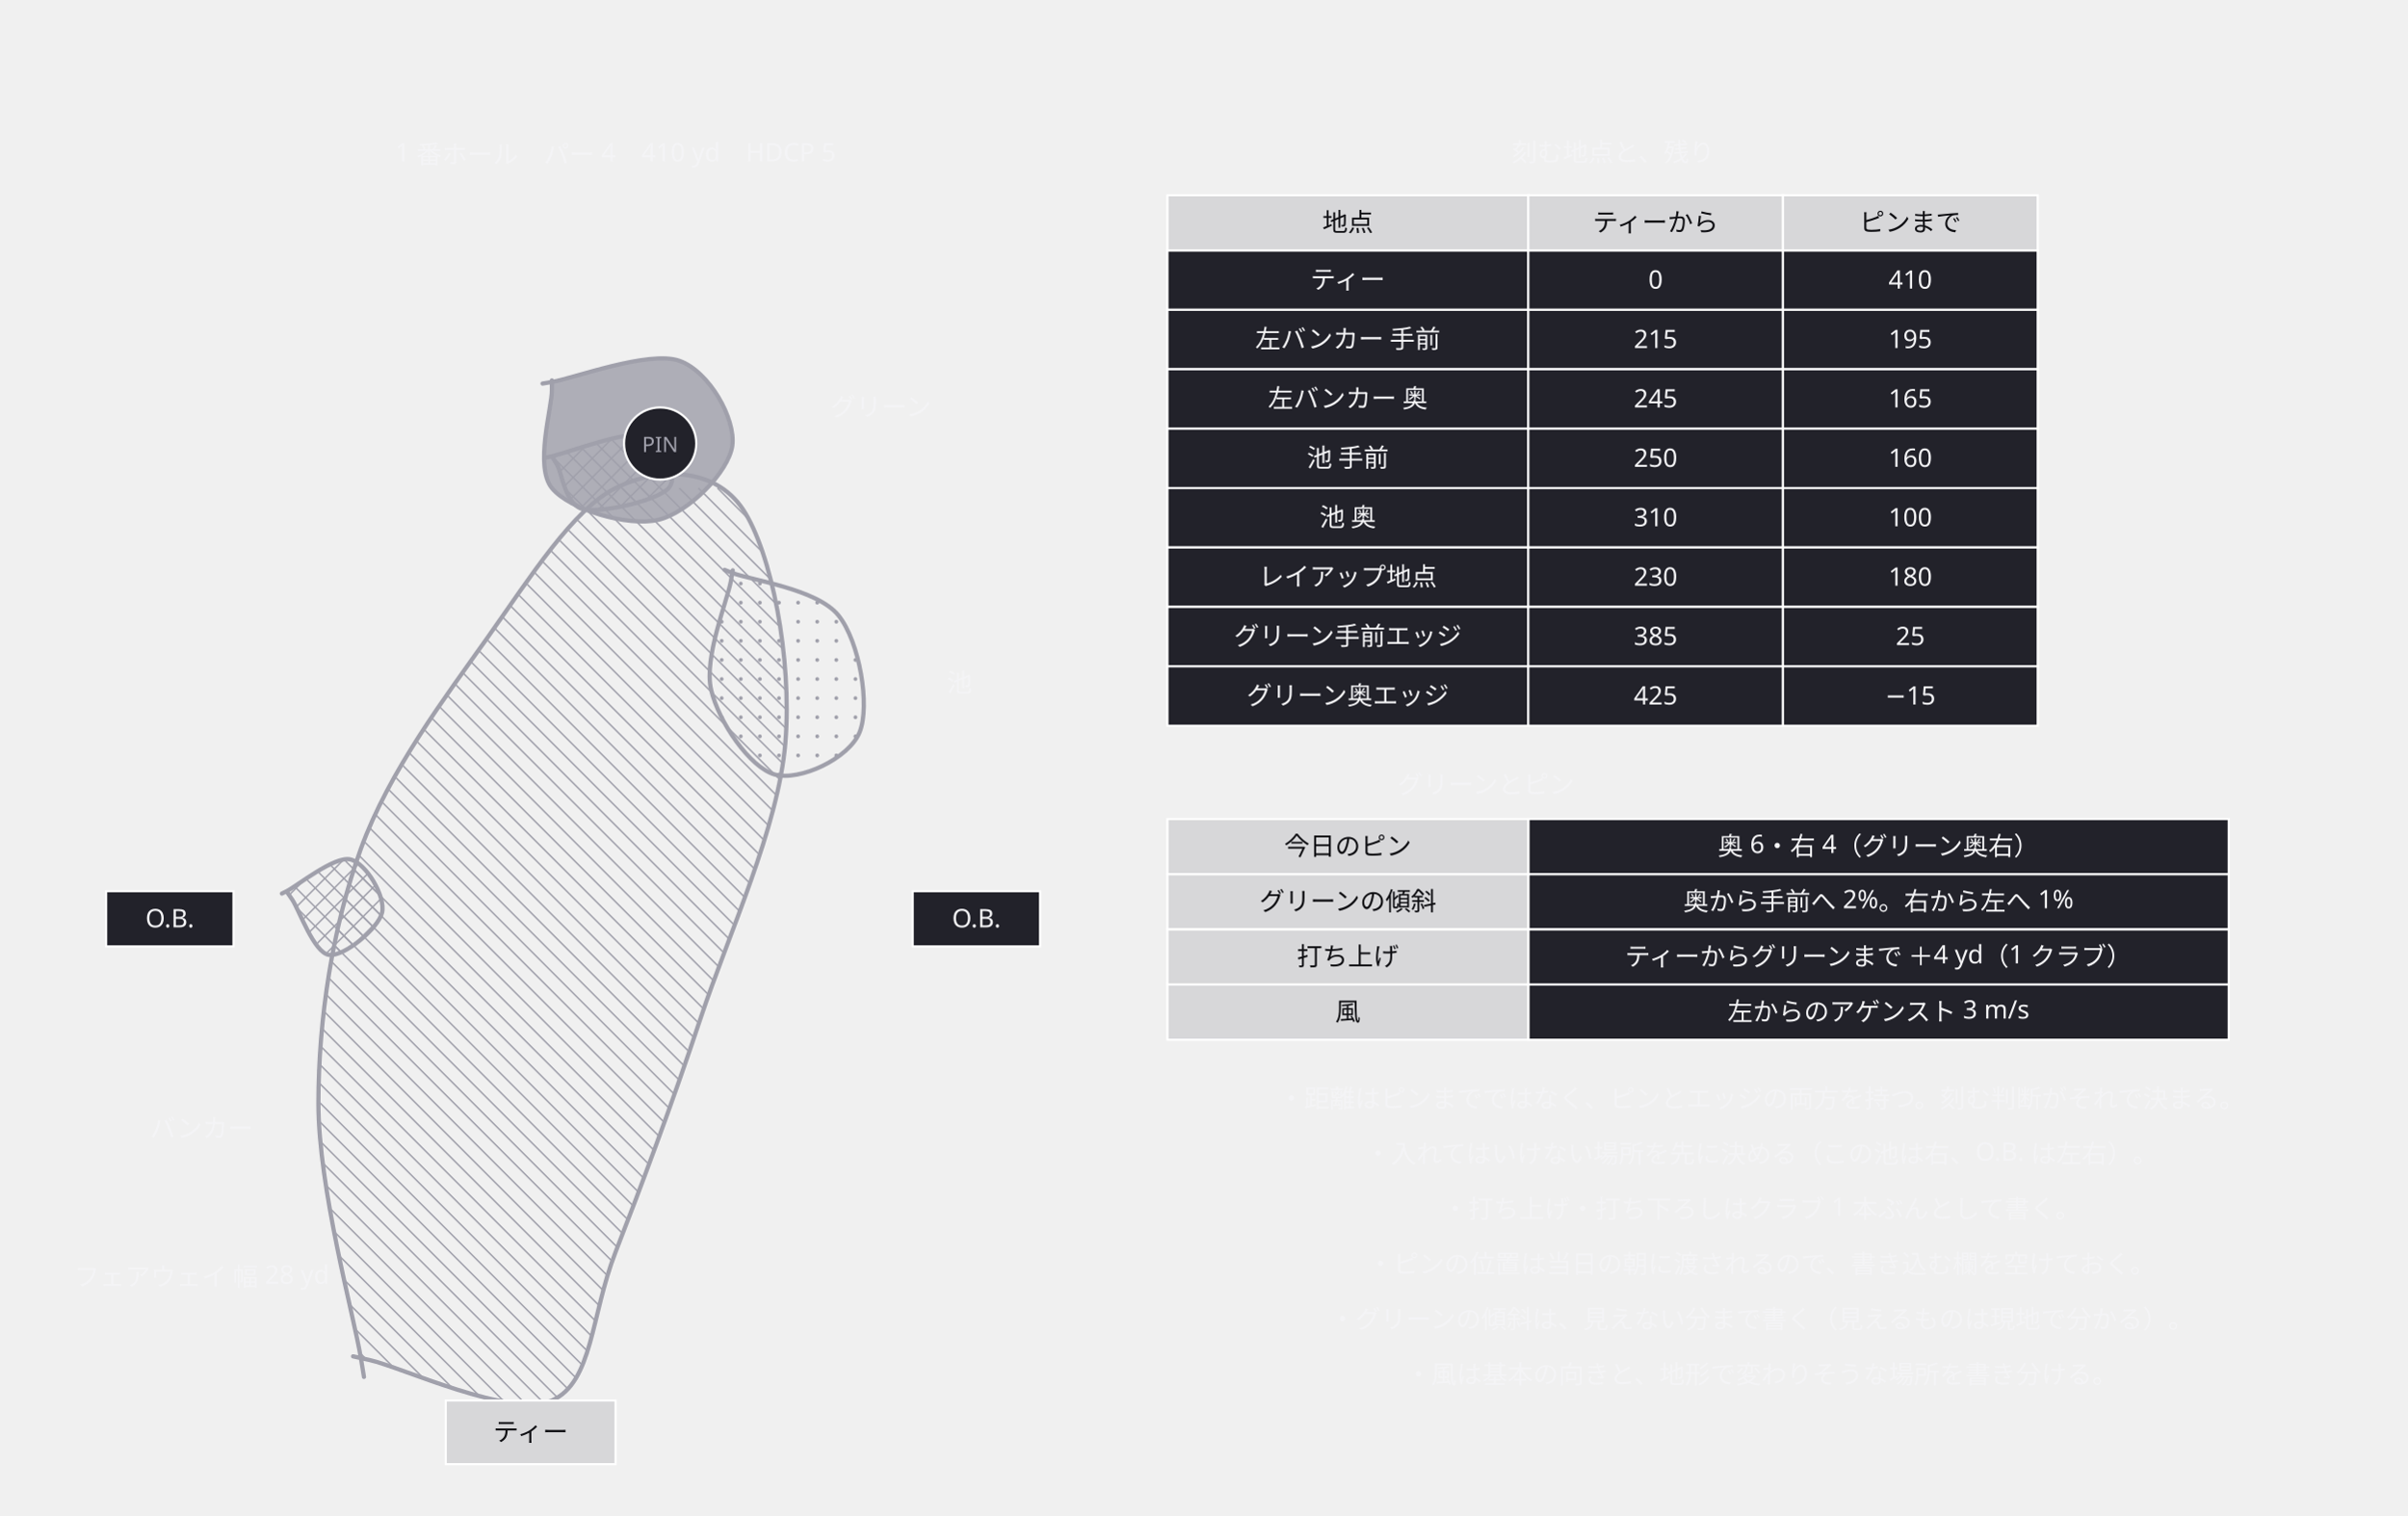
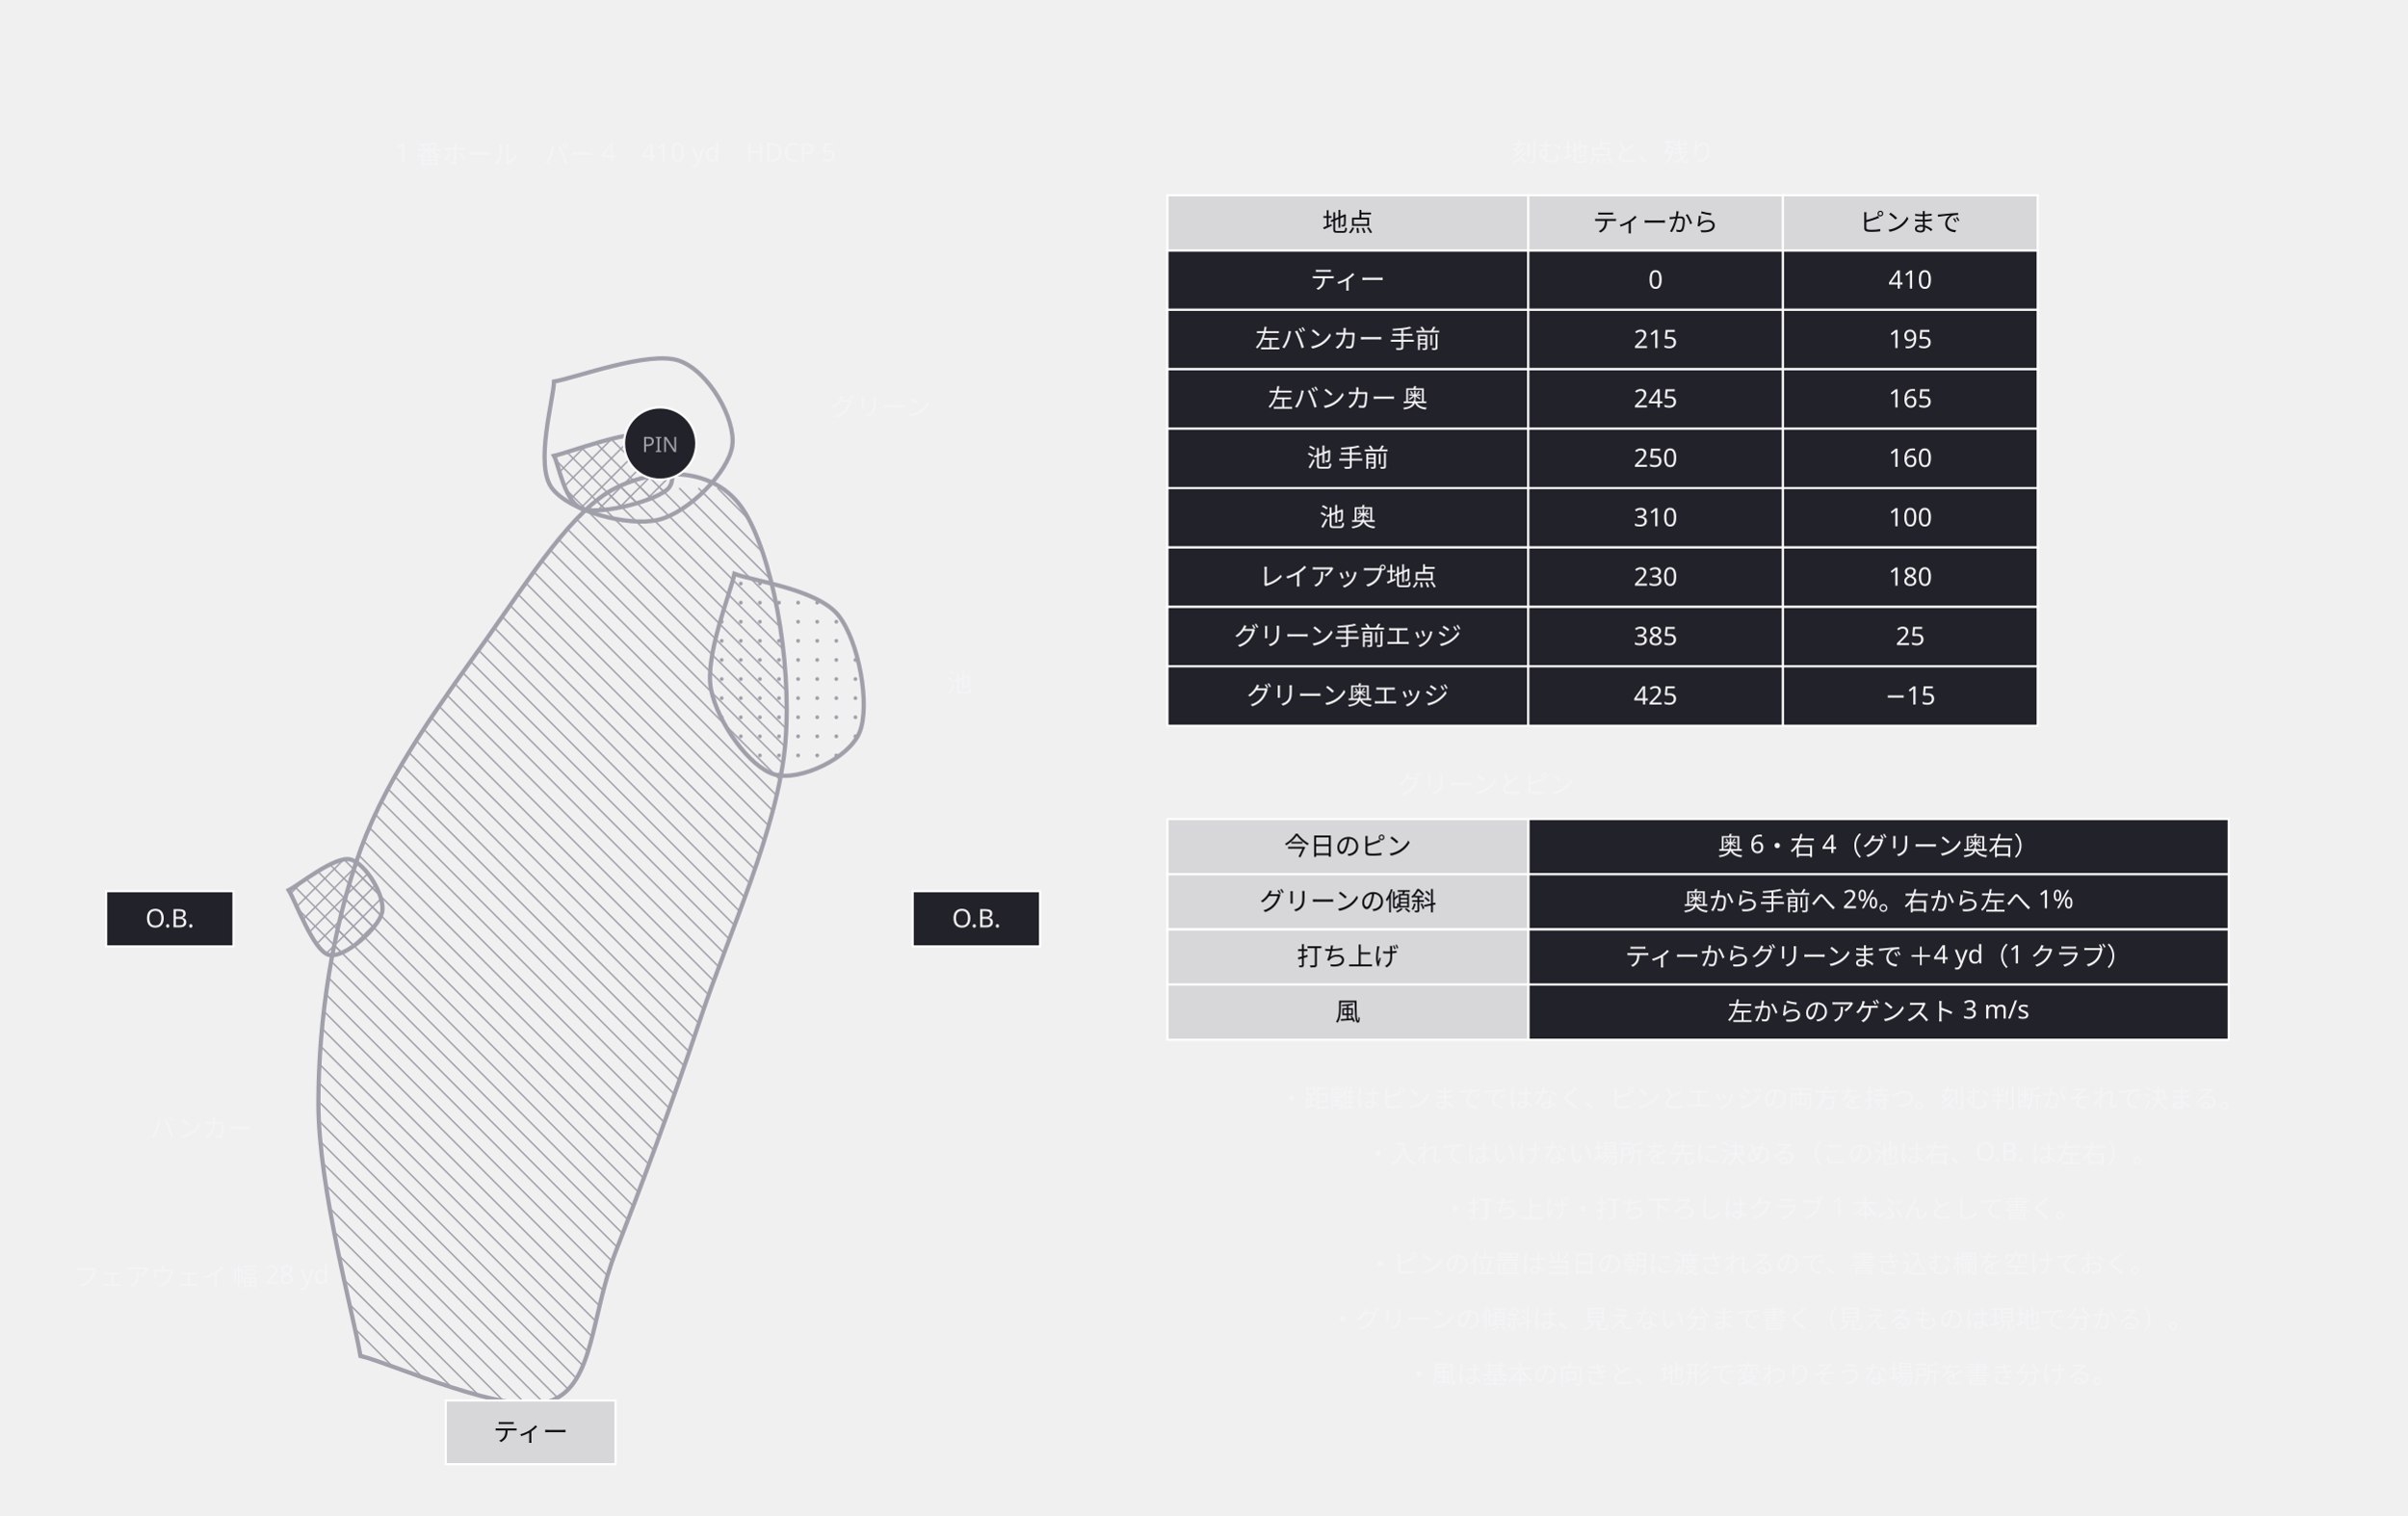
<svg xmlns="http://www.w3.org/2000/svg" width="1134" height="714" viewBox="0 0 1134 714">
  <defs>
    <marker id="arrow" viewBox="0 0 10 10" refX="9" refY="5" markerWidth="6" markerHeight="6" orient="auto">
      <path d="M 0 0 L 10 5 L 0 10 z" fill="#a0a0ab" />
    </marker>
  </defs>
  <g data-edge="fw_a&gt;fw_a" data-pinned="false">
    <clipPath id="face-fw_a_fw_a">
-       <path d="M 170 640 C 170 640, 173.3 660, 170 640 C 166.7 620, 150 560, 150 520 C 150 480, 156.7 436.7, 170 400 C 183.3 363.3, 210 328.3, 230 300 C 250 271.7, 270 240, 290 230 C 310 220, 336.7 220, 350 240 C 363.3 260, 373.3 310, 370 350 C 366.7 390, 343.3 440, 330 480 C 316.7 520, 301.7 560, 290 590 C 278.3 620, 279.3 651.5, 260 660 C 240.7 668.5, 189 644.2, 174 640.9 C 159 637.6, 170.7 640.1, 170 640 Z" />
+       <path d="M 169.8 639 C 166.5 619.2, 150 559.8, 150 520 C 150 480.2, 156.7 436.7, 170 400 C 183.3 363.3, 210 328.3, 230 300 C 250 271.7, 270 240, 290 230 C 310 220, 336.7 220, 350 240 C 363.3 260, 373.3 310, 370 350 C 366.7 390, 343.3 440, 330 480 C 316.7 520, 301.7 560, 290 590 C 278.3 620, 280 651.8, 260 660 C 240 668.2, 184.9 642.5, 169.8 639 Z" />
    </clipPath>
    <g clip-path="url(#face-fw_a_fw_a)">
      <line x1="370" y1="235" x2="365" y2="230" stroke="#a0a0ab" stroke-width="0.7" />
      <line x1="370" y1="244" x2="356" y2="230" stroke="#a0a0ab" stroke-width="0.7" />
      <line x1="370" y1="253" x2="347" y2="230" stroke="#a0a0ab" stroke-width="0.7" />
      <line x1="370" y1="262" x2="338" y2="230" stroke="#a0a0ab" stroke-width="0.7" />
      <line x1="370" y1="271" x2="329" y2="230" stroke="#a0a0ab" stroke-width="0.7" />
      <line x1="370" y1="280" x2="320" y2="230" stroke="#a0a0ab" stroke-width="0.7" />
      <line x1="370" y1="289" x2="311" y2="230" stroke="#a0a0ab" stroke-width="0.7" />
      <line x1="370" y1="298" x2="302" y2="230" stroke="#a0a0ab" stroke-width="0.7" />
      <line x1="370" y1="307" x2="293" y2="230" stroke="#a0a0ab" stroke-width="0.7" />
      <line x1="370" y1="316" x2="284" y2="230" stroke="#a0a0ab" stroke-width="0.7" />
      <line x1="370" y1="325" x2="275" y2="230" stroke="#a0a0ab" stroke-width="0.7" />
      <line x1="370" y1="334" x2="266" y2="230" stroke="#a0a0ab" stroke-width="0.7" />
      <line x1="370" y1="343" x2="257" y2="230" stroke="#a0a0ab" stroke-width="0.7" />
      <line x1="370" y1="352" x2="248" y2="230" stroke="#a0a0ab" stroke-width="0.7" />
      <line x1="370" y1="361" x2="239" y2="230" stroke="#a0a0ab" stroke-width="0.7" />
      <line x1="370" y1="370" x2="230" y2="230" stroke="#a0a0ab" stroke-width="0.7" />
      <line x1="370" y1="379" x2="221" y2="230" stroke="#a0a0ab" stroke-width="0.7" />
      <line x1="370" y1="388" x2="212" y2="230" stroke="#a0a0ab" stroke-width="0.7" />
      <line x1="370" y1="397" x2="203" y2="230" stroke="#a0a0ab" stroke-width="0.7" />
      <line x1="370" y1="406" x2="194" y2="230" stroke="#a0a0ab" stroke-width="0.7" />
      <line x1="370" y1="415" x2="185" y2="230" stroke="#a0a0ab" stroke-width="0.7" />
      <line x1="370" y1="424" x2="176" y2="230" stroke="#a0a0ab" stroke-width="0.7" />
      <line x1="370" y1="433" x2="167" y2="230" stroke="#a0a0ab" stroke-width="0.7" />
      <line x1="370" y1="442" x2="158" y2="230" stroke="#a0a0ab" stroke-width="0.7" />
      <line x1="150" y1="231" x2="370" y2="451" stroke="#a0a0ab" stroke-width="0.7" />
      <line x1="150" y1="240" x2="370" y2="460" stroke="#a0a0ab" stroke-width="0.7" />
      <line x1="150" y1="249" x2="370" y2="469" stroke="#a0a0ab" stroke-width="0.7" />
      <line x1="150" y1="258" x2="370" y2="478" stroke="#a0a0ab" stroke-width="0.7" />
      <line x1="150" y1="267" x2="370" y2="487" stroke="#a0a0ab" stroke-width="0.7" />
      <line x1="150" y1="276" x2="370" y2="496" stroke="#a0a0ab" stroke-width="0.7" />
      <line x1="150" y1="285" x2="370" y2="505" stroke="#a0a0ab" stroke-width="0.7" />
      <line x1="150" y1="294" x2="370" y2="514" stroke="#a0a0ab" stroke-width="0.7" />
      <line x1="150" y1="303" x2="370" y2="523" stroke="#a0a0ab" stroke-width="0.7" />
      <line x1="150" y1="312" x2="370" y2="532" stroke="#a0a0ab" stroke-width="0.7" />
      <line x1="150" y1="321" x2="370" y2="541" stroke="#a0a0ab" stroke-width="0.7" />
      <line x1="150" y1="330" x2="370" y2="550" stroke="#a0a0ab" stroke-width="0.7" />
      <line x1="150" y1="339" x2="370" y2="559" stroke="#a0a0ab" stroke-width="0.7" />
      <line x1="150" y1="348" x2="370" y2="568" stroke="#a0a0ab" stroke-width="0.7" />
      <line x1="150" y1="357" x2="370" y2="577" stroke="#a0a0ab" stroke-width="0.7" />
      <line x1="150" y1="366" x2="370" y2="586" stroke="#a0a0ab" stroke-width="0.7" />
      <line x1="150" y1="375" x2="370" y2="595" stroke="#a0a0ab" stroke-width="0.7" />
      <line x1="150" y1="384" x2="370" y2="604" stroke="#a0a0ab" stroke-width="0.7" />
      <line x1="150" y1="393" x2="370" y2="613" stroke="#a0a0ab" stroke-width="0.7" />
      <line x1="150" y1="402" x2="370" y2="622" stroke="#a0a0ab" stroke-width="0.7" />
      <line x1="150" y1="411" x2="370" y2="631" stroke="#a0a0ab" stroke-width="0.7" />
      <line x1="150" y1="420" x2="370" y2="640" stroke="#a0a0ab" stroke-width="0.7" />
      <line x1="150" y1="429" x2="370" y2="649" stroke="#a0a0ab" stroke-width="0.7" />
      <line x1="150" y1="438" x2="370" y2="658" stroke="#a0a0ab" stroke-width="0.7" />
      <line x1="150" y1="447" x2="363" y2="660" stroke="#a0a0ab" stroke-width="0.7" />
      <line x1="150" y1="456" x2="354" y2="660" stroke="#a0a0ab" stroke-width="0.7" />
      <line x1="150" y1="465" x2="345" y2="660" stroke="#a0a0ab" stroke-width="0.7" />
      <line x1="150" y1="474" x2="336" y2="660" stroke="#a0a0ab" stroke-width="0.7" />
      <line x1="150" y1="483" x2="327" y2="660" stroke="#a0a0ab" stroke-width="0.7" />
      <line x1="150" y1="492" x2="318" y2="660" stroke="#a0a0ab" stroke-width="0.7" />
      <line x1="150" y1="501" x2="309" y2="660" stroke="#a0a0ab" stroke-width="0.7" />
      <line x1="150" y1="510" x2="300" y2="660" stroke="#a0a0ab" stroke-width="0.7" />
      <line x1="150" y1="519" x2="291" y2="660" stroke="#a0a0ab" stroke-width="0.7" />
      <line x1="150" y1="528" x2="282" y2="660" stroke="#a0a0ab" stroke-width="0.7" />
      <line x1="150" y1="537" x2="273" y2="660" stroke="#a0a0ab" stroke-width="0.7" />
      <line x1="150" y1="546" x2="264" y2="660" stroke="#a0a0ab" stroke-width="0.7" />
      <line x1="150" y1="555" x2="255" y2="660" stroke="#a0a0ab" stroke-width="0.7" />
      <line x1="150" y1="564" x2="246" y2="660" stroke="#a0a0ab" stroke-width="0.7" />
      <line x1="150" y1="573" x2="237" y2="660" stroke="#a0a0ab" stroke-width="0.7" />
      <line x1="150" y1="582" x2="228" y2="660" stroke="#a0a0ab" stroke-width="0.7" />
      <line x1="150" y1="591" x2="219" y2="660" stroke="#a0a0ab" stroke-width="0.7" />
      <line x1="150" y1="600" x2="210" y2="660" stroke="#a0a0ab" stroke-width="0.7" />
      <line x1="150" y1="609" x2="201" y2="660" stroke="#a0a0ab" stroke-width="0.7" />
      <line x1="150" y1="618" x2="192" y2="660" stroke="#a0a0ab" stroke-width="0.7" />
      <line x1="150" y1="627" x2="183" y2="660" stroke="#a0a0ab" stroke-width="0.7" />
      <line x1="150" y1="636" x2="174" y2="660" stroke="#a0a0ab" stroke-width="0.7" />
      <line x1="150" y1="645" x2="165" y2="660" stroke="#a0a0ab" stroke-width="0.7" />
      <line x1="150" y1="654" x2="156" y2="660" stroke="#a0a0ab" stroke-width="0.7" />
    </g>
-     <path d="M 170 640 C 170 640, 173.3 660, 170 640 C 166.7 620, 150 560, 150 520 C 150 480, 156.7 436.7, 170 400 C 183.3 363.3, 210 328.3, 230 300 C 250 271.7, 270 240, 290 230 C 310 220, 336.7 220, 350 240 C 363.3 260, 373.3 310, 370 350 C 366.7 390, 343.3 440, 330 480 C 316.7 520, 301.7 560, 290 590 C 278.3 620, 279.3 651.5, 260 660 C 240.7 668.5, 189 644.2, 174 640.9 C 159 637.6, 170.7 640.1, 170 640 Z" fill="none" stroke="#a0a0ab" stroke-width="2" />
+     <path d="M 169.8 639 C 166.5 619.2, 150 559.8, 150 520 C 150 480.2, 156.7 436.7, 170 400 C 183.3 363.3, 210 328.3, 230 300 C 250 271.7, 270 240, 290 230 C 310 220, 336.7 220, 350 240 C 363.3 260, 373.3 310, 370 350 C 366.7 390, 343.3 440, 330 480 C 316.7 520, 301.7 560, 290 590 C 278.3 620, 280 651.8, 260 660 C 240 668.2, 184.9 642.5, 169.8 639 Z" fill="none" stroke="#a0a0ab" stroke-width="2" />
  </g>
  <g data-edge="ike_a&gt;ike_a" data-pinned="false">
    <clipPath id="face-ike_a_ike_a">
-       <path d="M 345 270 C 345 270, 336.7 266.7, 345 270 C 353.3 273.3, 385 277.5, 395 290 C 405 302.5, 410 332.5, 405 345 C 400 357.5, 376.7 368.3, 365 365 C 353.3 361.7, 338.5 340.2, 335 325 C 331.5 309.8, 342.6 283.2, 344.3 274 C 345.9 264.8, 344.9 270.7, 345 270 Z" />
+       <path d="M 346 270.4 C 354.2 273.7, 385.2 277.6, 395 290 C 404.8 302.4, 410 332.5, 405 345 C 400 357.5, 376.7 368.3, 365 365 C 353.3 361.7, 338.2 340.8, 335 325 C 331.8 309.2, 344.2 279.5, 346 270.4 Z" />
    </clipPath>
    <g clip-path="url(#face-ike_a_ike_a)">
      <circle cx="340" cy="275" r="0.9" fill="#a0a0ab" />
      <circle cx="349" cy="275" r="0.9" fill="#a0a0ab" />
      <circle cx="358" cy="275" r="0.9" fill="#a0a0ab" />
      <circle cx="367" cy="275" r="0.9" fill="#a0a0ab" />
      <circle cx="376" cy="275" r="0.9" fill="#a0a0ab" />
      <circle cx="385" cy="275" r="0.9" fill="#a0a0ab" />
      <circle cx="394" cy="275" r="0.9" fill="#a0a0ab" />
      <circle cx="403" cy="275" r="0.9" fill="#a0a0ab" />
      <circle cx="340" cy="284" r="0.9" fill="#a0a0ab" />
      <circle cx="349" cy="284" r="0.9" fill="#a0a0ab" />
      <circle cx="358" cy="284" r="0.9" fill="#a0a0ab" />
      <circle cx="367" cy="284" r="0.9" fill="#a0a0ab" />
      <circle cx="376" cy="284" r="0.9" fill="#a0a0ab" />
      <circle cx="385" cy="284" r="0.9" fill="#a0a0ab" />
      <circle cx="394" cy="284" r="0.9" fill="#a0a0ab" />
      <circle cx="403" cy="284" r="0.9" fill="#a0a0ab" />
      <circle cx="340" cy="293" r="0.9" fill="#a0a0ab" />
      <circle cx="349" cy="293" r="0.9" fill="#a0a0ab" />
      <circle cx="358" cy="293" r="0.9" fill="#a0a0ab" />
      <circle cx="367" cy="293" r="0.9" fill="#a0a0ab" />
      <circle cx="376" cy="293" r="0.9" fill="#a0a0ab" />
      <circle cx="385" cy="293" r="0.9" fill="#a0a0ab" />
      <circle cx="394" cy="293" r="0.9" fill="#a0a0ab" />
      <circle cx="403" cy="293" r="0.9" fill="#a0a0ab" />
      <circle cx="340" cy="302" r="0.9" fill="#a0a0ab" />
      <circle cx="349" cy="302" r="0.9" fill="#a0a0ab" />
      <circle cx="358" cy="302" r="0.9" fill="#a0a0ab" />
      <circle cx="367" cy="302" r="0.9" fill="#a0a0ab" />
      <circle cx="376" cy="302" r="0.9" fill="#a0a0ab" />
      <circle cx="385" cy="302" r="0.9" fill="#a0a0ab" />
      <circle cx="394" cy="302" r="0.9" fill="#a0a0ab" />
      <circle cx="403" cy="302" r="0.9" fill="#a0a0ab" />
      <circle cx="340" cy="311" r="0.9" fill="#a0a0ab" />
      <circle cx="349" cy="311" r="0.9" fill="#a0a0ab" />
      <circle cx="358" cy="311" r="0.9" fill="#a0a0ab" />
      <circle cx="367" cy="311" r="0.9" fill="#a0a0ab" />
      <circle cx="376" cy="311" r="0.9" fill="#a0a0ab" />
      <circle cx="385" cy="311" r="0.9" fill="#a0a0ab" />
      <circle cx="394" cy="311" r="0.9" fill="#a0a0ab" />
      <circle cx="403" cy="311" r="0.9" fill="#a0a0ab" />
      <circle cx="340" cy="320" r="0.9" fill="#a0a0ab" />
      <circle cx="349" cy="320" r="0.9" fill="#a0a0ab" />
      <circle cx="358" cy="320" r="0.9" fill="#a0a0ab" />
      <circle cx="367" cy="320" r="0.9" fill="#a0a0ab" />
      <circle cx="376" cy="320" r="0.9" fill="#a0a0ab" />
      <circle cx="385" cy="320" r="0.9" fill="#a0a0ab" />
      <circle cx="394" cy="320" r="0.9" fill="#a0a0ab" />
      <circle cx="403" cy="320" r="0.9" fill="#a0a0ab" />
      <circle cx="340" cy="329" r="0.9" fill="#a0a0ab" />
      <circle cx="349" cy="329" r="0.9" fill="#a0a0ab" />
      <circle cx="358" cy="329" r="0.9" fill="#a0a0ab" />
      <circle cx="367" cy="329" r="0.9" fill="#a0a0ab" />
      <circle cx="376" cy="329" r="0.9" fill="#a0a0ab" />
      <circle cx="385" cy="329" r="0.9" fill="#a0a0ab" />
      <circle cx="394" cy="329" r="0.9" fill="#a0a0ab" />
      <circle cx="403" cy="329" r="0.9" fill="#a0a0ab" />
      <circle cx="340" cy="338" r="0.9" fill="#a0a0ab" />
      <circle cx="349" cy="338" r="0.9" fill="#a0a0ab" />
      <circle cx="358" cy="338" r="0.9" fill="#a0a0ab" />
      <circle cx="367" cy="338" r="0.9" fill="#a0a0ab" />
      <circle cx="376" cy="338" r="0.9" fill="#a0a0ab" />
      <circle cx="385" cy="338" r="0.9" fill="#a0a0ab" />
      <circle cx="394" cy="338" r="0.9" fill="#a0a0ab" />
      <circle cx="403" cy="338" r="0.9" fill="#a0a0ab" />
      <circle cx="340" cy="347" r="0.9" fill="#a0a0ab" />
      <circle cx="349" cy="347" r="0.9" fill="#a0a0ab" />
      <circle cx="358" cy="347" r="0.9" fill="#a0a0ab" />
      <circle cx="367" cy="347" r="0.9" fill="#a0a0ab" />
      <circle cx="376" cy="347" r="0.9" fill="#a0a0ab" />
      <circle cx="385" cy="347" r="0.9" fill="#a0a0ab" />
      <circle cx="394" cy="347" r="0.9" fill="#a0a0ab" />
      <circle cx="403" cy="347" r="0.9" fill="#a0a0ab" />
      <circle cx="340" cy="356" r="0.9" fill="#a0a0ab" />
      <circle cx="349" cy="356" r="0.9" fill="#a0a0ab" />
      <circle cx="358" cy="356" r="0.9" fill="#a0a0ab" />
      <circle cx="367" cy="356" r="0.9" fill="#a0a0ab" />
      <circle cx="376" cy="356" r="0.9" fill="#a0a0ab" />
      <circle cx="385" cy="356" r="0.9" fill="#a0a0ab" />
      <circle cx="394" cy="356" r="0.9" fill="#a0a0ab" />
      <circle cx="403" cy="356" r="0.9" fill="#a0a0ab" />
      <circle cx="340" cy="365" r="0.9" fill="#a0a0ab" />
      <circle cx="349" cy="365" r="0.9" fill="#a0a0ab" />
      <circle cx="358" cy="365" r="0.9" fill="#a0a0ab" />
      <circle cx="367" cy="365" r="0.9" fill="#a0a0ab" />
      <circle cx="376" cy="365" r="0.9" fill="#a0a0ab" />
      <circle cx="385" cy="365" r="0.9" fill="#a0a0ab" />
      <circle cx="394" cy="365" r="0.9" fill="#a0a0ab" />
      <circle cx="403" cy="365" r="0.9" fill="#a0a0ab" />
    </g>
-     <path d="M 345 270 C 345 270, 336.7 266.7, 345 270 C 353.3 273.3, 385 277.5, 395 290 C 405 302.5, 410 332.5, 405 345 C 400 357.5, 376.7 368.3, 365 365 C 353.3 361.7, 338.5 340.2, 335 325 C 331.5 309.8, 342.6 283.2, 344.3 274 C 345.9 264.8, 344.9 270.7, 345 270 Z" fill="none" stroke="#a0a0ab" stroke-width="2" />
+     <path d="M 346 270.4 C 354.2 273.7, 385.2 277.6, 395 290 C 404.8 302.4, 410 332.5, 405 345 C 400 357.5, 376.7 368.3, 365 365 C 353.3 361.7, 338.2 340.8, 335 325 C 331.8 309.2, 344.2 279.5, 346 270.4 Z" fill="none" stroke="#a0a0ab" stroke-width="2" />
  </g>
  <g data-edge="bk1_a&gt;bk1_a" data-pinned="false">
    <clipPath id="face-bk1_a_bk1_a">
-       <path d="M 135 420 C 135 420, 130 422.5, 135 420 C 140 417.5, 157.5 403.3, 165 405 C 172.5 406.7, 181.7 422.5, 180 430 C 178.3 437.5, 162.1 451, 155 450 C 147.9 449, 141 429, 137.7 424 C 134.3 419, 135.4 420.7, 135 420 Z" />
+       <path d="M 136 419.5 C 140.8 417.1, 157.7 403.3, 165 405 C 172.3 406.8, 181.7 422.5, 180 430 C 178.3 437.5, 162.3 451.8, 155 450 C 147.7 448.3, 139.2 424.6, 136 419.5 Z" />
    </clipPath>
    <g clip-path="url(#face-bk1_a_bk1_a)">
      <line x1="180" y1="414" x2="171" y2="405" stroke="#a0a0ab" stroke-width="0.7" />
      <line x1="180" y1="423" x2="162" y2="405" stroke="#a0a0ab" stroke-width="0.7" />
      <line x1="180" y1="432" x2="153" y2="405" stroke="#a0a0ab" stroke-width="0.7" />
      <line x1="180" y1="441" x2="144" y2="405" stroke="#a0a0ab" stroke-width="0.7" />
-       <line x1="135" y1="405" x2="180" y2="450" stroke="#a0a0ab" stroke-width="0.7" />
-       <line x1="135" y1="414" x2="171" y2="450" stroke="#a0a0ab" stroke-width="0.7" />
-       <line x1="135" y1="423" x2="162" y2="450" stroke="#a0a0ab" stroke-width="0.7" />
-       <line x1="135" y1="432" x2="153" y2="450" stroke="#a0a0ab" stroke-width="0.7" />
-       <line x1="135" y1="441" x2="144" y2="450" stroke="#a0a0ab" stroke-width="0.7" />
-       <line x1="135" y1="414" x2="144" y2="405" stroke="#a0a0ab" stroke-width="0.7" />
-       <line x1="135" y1="423" x2="153" y2="405" stroke="#a0a0ab" stroke-width="0.7" />
-       <line x1="135" y1="432" x2="162" y2="405" stroke="#a0a0ab" stroke-width="0.7" />
-       <line x1="135" y1="441" x2="171" y2="405" stroke="#a0a0ab" stroke-width="0.7" />
-       <line x1="135" y1="450" x2="180" y2="405" stroke="#a0a0ab" stroke-width="0.7" />
+       <line x1="136" y1="406" x2="180" y2="450" stroke="#a0a0ab" stroke-width="0.7" />
+       <line x1="136" y1="415" x2="171" y2="450" stroke="#a0a0ab" stroke-width="0.7" />
+       <line x1="136" y1="424" x2="162" y2="450" stroke="#a0a0ab" stroke-width="0.7" />
+       <line x1="136" y1="433" x2="153" y2="450" stroke="#a0a0ab" stroke-width="0.7" />
+       <line x1="136" y1="442" x2="144" y2="450" stroke="#a0a0ab" stroke-width="0.7" />
+       <line x1="136" y1="413" x2="144" y2="405" stroke="#a0a0ab" stroke-width="0.7" />
+       <line x1="136" y1="422" x2="153" y2="405" stroke="#a0a0ab" stroke-width="0.7" />
+       <line x1="136" y1="431" x2="162" y2="405" stroke="#a0a0ab" stroke-width="0.7" />
+       <line x1="136" y1="440" x2="171" y2="405" stroke="#a0a0ab" stroke-width="0.7" />
+       <line x1="136" y1="449" x2="180" y2="405" stroke="#a0a0ab" stroke-width="0.7" />
      <line x1="180" y1="414" x2="144" y2="450" stroke="#a0a0ab" stroke-width="0.7" />
      <line x1="180" y1="423" x2="153" y2="450" stroke="#a0a0ab" stroke-width="0.7" />
      <line x1="180" y1="432" x2="162" y2="450" stroke="#a0a0ab" stroke-width="0.7" />
      <line x1="180" y1="441" x2="171" y2="450" stroke="#a0a0ab" stroke-width="0.7" />
    </g>
-     <path d="M 135 420 C 135 420, 130 422.5, 135 420 C 140 417.5, 157.5 403.3, 165 405 C 172.5 406.7, 181.7 422.5, 180 430 C 178.3 437.5, 162.1 451, 155 450 C 147.9 449, 141 429, 137.7 424 C 134.3 419, 135.4 420.7, 135 420 Z" fill="none" stroke="#a0a0ab" stroke-width="2" />
+     <path d="M 136 419.5 C 140.8 417.1, 157.7 403.3, 165 405 C 172.3 406.8, 181.7 422.5, 180 430 C 178.3 437.5, 162.3 451.8, 155 450 C 147.7 448.3, 139.2 424.6, 136 419.5 Z" fill="none" stroke="#a0a0ab" stroke-width="2" />
  </g>
  <g data-edge="bk2_a&gt;bk2_a" data-pinned="false">
    <clipPath id="face-bk2_a_bk2_a">
-       <path d="M 260 215 C 260 215, 252.5 216.7, 260 215 C 267.5 213.3, 295.8 202.5, 305 205 C 314.2 207.5, 320 224.2, 315 230 C 310 235.8, 283.8 241.8, 275 240 C 266.2 238.2, 264.9 223.2, 262.4 219 C 259.9 214.8, 260.4 215.7, 260 215 Z" />
+       <path d="M 261 214.8 C 268.3 213.2, 296 202.5, 305 205 C 314 207.5, 320 224.2, 315 230 C 310 235.8, 284 242.5, 275 240 C 266 237.5, 263.3 219, 261 214.8 Z" />
    </clipPath>
    <g clip-path="url(#face-bk2_a_bk2_a)">
      <line x1="315" y1="207" x2="313" y2="205" stroke="#a0a0ab" stroke-width="0.7" />
      <line x1="315" y1="216" x2="304" y2="205" stroke="#a0a0ab" stroke-width="0.7" />
      <line x1="315" y1="225" x2="295" y2="205" stroke="#a0a0ab" stroke-width="0.7" />
      <line x1="315" y1="234" x2="286" y2="205" stroke="#a0a0ab" stroke-width="0.7" />
      <line x1="277" y1="205" x2="312" y2="240" stroke="#a0a0ab" stroke-width="0.7" />
      <line x1="268" y1="205" x2="303" y2="240" stroke="#a0a0ab" stroke-width="0.7" />
-       <line x1="260" y1="206" x2="294" y2="240" stroke="#a0a0ab" stroke-width="0.7" />
-       <line x1="260" y1="215" x2="285" y2="240" stroke="#a0a0ab" stroke-width="0.7" />
-       <line x1="260" y1="224" x2="276" y2="240" stroke="#a0a0ab" stroke-width="0.7" />
-       <line x1="260" y1="233" x2="267" y2="240" stroke="#a0a0ab" stroke-width="0.7" />
-       <line x1="260" y1="208" x2="263" y2="205" stroke="#a0a0ab" stroke-width="0.7" />
-       <line x1="260" y1="217" x2="272" y2="205" stroke="#a0a0ab" stroke-width="0.7" />
-       <line x1="260" y1="226" x2="281" y2="205" stroke="#a0a0ab" stroke-width="0.7" />
-       <line x1="260" y1="235" x2="290" y2="205" stroke="#a0a0ab" stroke-width="0.7" />
+       <line x1="261" y1="207" x2="294" y2="240" stroke="#a0a0ab" stroke-width="0.7" />
+       <line x1="261" y1="216" x2="285" y2="240" stroke="#a0a0ab" stroke-width="0.7" />
+       <line x1="261" y1="225" x2="276" y2="240" stroke="#a0a0ab" stroke-width="0.7" />
+       <line x1="261" y1="234" x2="267" y2="240" stroke="#a0a0ab" stroke-width="0.7" />
+       <line x1="261" y1="207" x2="263" y2="205" stroke="#a0a0ab" stroke-width="0.7" />
+       <line x1="261" y1="216" x2="272" y2="205" stroke="#a0a0ab" stroke-width="0.7" />
+       <line x1="261" y1="225" x2="281" y2="205" stroke="#a0a0ab" stroke-width="0.7" />
+       <line x1="261" y1="234" x2="290" y2="205" stroke="#a0a0ab" stroke-width="0.7" />
      <line x1="299" y1="205" x2="264" y2="240" stroke="#a0a0ab" stroke-width="0.7" />
      <line x1="308" y1="205" x2="273" y2="240" stroke="#a0a0ab" stroke-width="0.7" />
      <line x1="315" y1="207" x2="282" y2="240" stroke="#a0a0ab" stroke-width="0.7" />
      <line x1="315" y1="216" x2="291" y2="240" stroke="#a0a0ab" stroke-width="0.7" />
      <line x1="315" y1="225" x2="300" y2="240" stroke="#a0a0ab" stroke-width="0.7" />
      <line x1="315" y1="234" x2="309" y2="240" stroke="#a0a0ab" stroke-width="0.7" />
    </g>
-     <path d="M 260 215 C 260 215, 252.5 216.7, 260 215 C 267.5 213.3, 295.8 202.5, 305 205 C 314.2 207.5, 320 224.2, 315 230 C 310 235.8, 283.8 241.8, 275 240 C 266.2 238.2, 264.9 223.2, 262.4 219 C 259.9 214.8, 260.4 215.7, 260 215 Z" fill="none" stroke="#a0a0ab" stroke-width="2" />
+     <path d="M 261 214.8 C 268.3 213.2, 296 202.5, 305 205 C 314 207.5, 320 224.2, 315 230 C 310 235.8, 284 242.5, 275 240 C 266 237.5, 263.3 219, 261 214.8 Z" fill="none" stroke="#a0a0ab" stroke-width="2" />
  </g>
  <g data-edge="gr_a&gt;gr_a" data-pinned="false">
-     <path d="M 260 180 C 260 180, 250 181.7, 260 180 C 270 178.3, 305.8 165, 320 170 C 334.2 175, 346.7 197.5, 345 210 C 343.3 222.5, 324.2 241.7, 310 245 C 295.8 248.3, 268.3 240.2, 260 230 C 251.7 219.8, 260 192.3, 260 184 C 260 175.7, 260 180.7, 260 180 Z" fill="#a0a0ab" fill-opacity="0.82" stroke="none" />
-     <path d="M 260 180 C 260 180, 250 181.7, 260 180 C 270 178.3, 305.8 165, 320 170 C 334.2 175, 346.7 197.5, 345 210 C 343.3 222.5, 324.2 241.7, 310 245 C 295.8 248.3, 268.3 240.2, 260 230 C 251.7 219.8, 260 192.3, 260 184 C 260 175.7, 260 180.7, 260 180 Z" fill="none" stroke="#a0a0ab" stroke-width="2" />
+     <path d="M 261 179.8 C 270.8 178.2, 306 165, 320 170 C 334 175, 346.7 197.5, 345 210 C 343.3 222.5, 324.2 241.7, 310 245 C 295.8 248.3, 268.2 240.9, 260 230 C 251.8 219.1, 260.8 188.2, 261 179.8 Z" fill="none" stroke="#a0a0ab" stroke-width="2" />
  </g>
  <g data-node="n0" data-pinned="false" data-shape="rect">
    <text x="830" y="522" text-anchor="middle" font-family="sans-serif" font-size="12" fill="#f4f4f6">・距離はピンまでではなく、ピンとエッジの両方を持つ。刻む判断がそれで決まる。</text>
  </g>
  <g data-node="n1" data-pinned="false" data-shape="rect">
    <text x="830" y="548" text-anchor="middle" font-family="sans-serif" font-size="12" fill="#f4f4f6">・入れてはいけない場所を先に決める（この池は右、O.B. は左右）。</text>
  </g>
  <g data-node="n2" data-pinned="false" data-shape="rect">
    <text x="830" y="574" text-anchor="middle" font-family="sans-serif" font-size="12" fill="#f4f4f6">・打ち上げ・打ち下ろしはクラブ 1 本ぶんとして書く。</text>
  </g>
  <g data-node="n3" data-pinned="false" data-shape="rect">
    <text x="830" y="600" text-anchor="middle" font-family="sans-serif" font-size="12" fill="#f4f4f6">・ピンの位置は当日の朝に渡されるので、書き込む欄を空けておく。</text>
  </g>
  <g data-node="n4" data-pinned="false" data-shape="rect">
    <text x="830" y="626" text-anchor="middle" font-family="sans-serif" font-size="12" fill="#f4f4f6">・グリーンの傾斜は、見えない分まで書く（見えるものは現地で分かる）。</text>
  </g>
  <g data-node="n5" data-pinned="false" data-shape="rect">
    <text x="830" y="652" text-anchor="middle" font-family="sans-serif" font-size="12" fill="#f4f4f6">・風は基本の向きと、地形で変わりそうな場所を書き分ける。</text>
  </g>
  <g data-node="tb_t" data-pinned="false" data-shape="rect">
    <text x="760" y="76" text-anchor="middle" font-family="sans-serif" font-size="12" fill="#f4f4f6">刻む地点と、残り</text>
  </g>
  <g data-node="cap" data-pinned="false" data-shape="rect">
    <text x="290" y="76" text-anchor="middle" font-family="sans-serif" font-size="12" fill="#f4f4f6">1 番ホール　パー 4　410 yd　HDCP 5</text>
  </g>
  <g data-node="gb0" data-pinned="false" data-shape="rect">
    <rect x="720" y="386" width="330" height="26" fill="#22222a" stroke="#ffffff" stroke-width="1" />
    <text x="885" y="403" text-anchor="middle" font-family="sans-serif" font-size="12" fill="#f4f4f6">奥 6・右 4（グリーン奥右）</text>
  </g>
  <g data-node="gb1" data-pinned="false" data-shape="rect">
    <rect x="720" y="412" width="330" height="26" fill="#22222a" stroke="#ffffff" stroke-width="1" />
    <text x="885" y="429" text-anchor="middle" font-family="sans-serif" font-size="12" fill="#f4f4f6">奥から手前へ 2%。右から左へ 1%</text>
  </g>
  <g data-node="gb2" data-pinned="false" data-shape="rect">
    <rect x="720" y="438" width="330" height="26" fill="#22222a" stroke="#ffffff" stroke-width="1" />
    <text x="885" y="455" text-anchor="middle" font-family="sans-serif" font-size="12" fill="#f4f4f6">ティーからグリーンまで ＋4 yd（1 クラブ）</text>
  </g>
  <g data-node="gb3" data-pinned="false" data-shape="rect">
    <rect x="720" y="464" width="330" height="26" fill="#22222a" stroke="#ffffff" stroke-width="1" />
    <text x="885" y="481" text-anchor="middle" font-family="sans-serif" font-size="12" fill="#f4f4f6">左からのアゲンスト 3 m/s</text>
  </g>
  <g data-node="g_t" data-pinned="false" data-shape="rect">
    <text x="700" y="374" text-anchor="middle" font-family="sans-serif" font-size="12" fill="#f4f4f6">グリーンとピン</text>
  </g>
  <g data-node="tc0_0" data-pinned="false" data-shape="rect">
    <rect x="550" y="118" width="170" height="28" fill="#22222a" stroke="#ffffff" stroke-width="1" />
    <text x="635" y="136" text-anchor="middle" font-family="sans-serif" font-size="12" fill="#f4f4f6">ティー</text>
  </g>
  <g data-node="tc1_0" data-pinned="false" data-shape="rect">
    <rect x="550" y="146" width="170" height="28" fill="#22222a" stroke="#ffffff" stroke-width="1" />
    <text x="635" y="164" text-anchor="middle" font-family="sans-serif" font-size="12" fill="#f4f4f6">左バンカー 手前</text>
  </g>
  <g data-node="tc2_0" data-pinned="false" data-shape="rect">
    <rect x="550" y="174" width="170" height="28" fill="#22222a" stroke="#ffffff" stroke-width="1" />
    <text x="635" y="192" text-anchor="middle" font-family="sans-serif" font-size="12" fill="#f4f4f6">左バンカー 奥</text>
  </g>
  <g data-node="tc3_0" data-pinned="false" data-shape="rect">
    <rect x="550" y="202" width="170" height="28" fill="#22222a" stroke="#ffffff" stroke-width="1" />
    <text x="635" y="220" text-anchor="middle" font-family="sans-serif" font-size="12" fill="#f4f4f6">池 手前</text>
  </g>
  <g data-node="tc4_0" data-pinned="false" data-shape="rect">
    <rect x="550" y="230" width="170" height="28" fill="#22222a" stroke="#ffffff" stroke-width="1" />
    <text x="635" y="248" text-anchor="middle" font-family="sans-serif" font-size="12" fill="#f4f4f6">池 奥</text>
  </g>
  <g data-node="tc5_0" data-pinned="false" data-shape="rect">
    <rect x="550" y="258" width="170" height="28" fill="#22222a" stroke="#ffffff" stroke-width="1" />
    <text x="635" y="276" text-anchor="middle" font-family="sans-serif" font-size="12" fill="#f4f4f6">レイアップ地点</text>
  </g>
  <g data-node="tc6_0" data-pinned="false" data-shape="rect">
    <rect x="550" y="286" width="170" height="28" fill="#22222a" stroke="#ffffff" stroke-width="1" />
    <text x="635" y="304" text-anchor="middle" font-family="sans-serif" font-size="12" fill="#f4f4f6">グリーン手前エッジ</text>
  </g>
  <g data-node="tc7_0" data-pinned="false" data-shape="rect">
    <rect x="550" y="314" width="170" height="28" fill="#22222a" stroke="#ffffff" stroke-width="1" />
    <text x="635" y="332" text-anchor="middle" font-family="sans-serif" font-size="12" fill="#f4f4f6">グリーン奥エッジ</text>
  </g>
  <g data-node="fw_n" data-pinned="false" data-shape="rect">
    <text x="95" y="606" text-anchor="middle" font-family="sans-serif" font-size="12" fill="#f4f4f6">フェアウェイ 幅 28 yd</text>
  </g>
  <g data-node="th0" data-pinned="false" data-shape="rect">
    <rect x="550" y="92" width="170" height="26" fill="#22222a" stroke="#ffffff" stroke-width="1" />
    <rect x="550" y="92" width="170" height="26" fill="#ffffff" fill-opacity="0.82" />
    <text x="635" y="109" text-anchor="middle" font-family="sans-serif" font-size="12" fill="#0f0f13">地点</text>
  </g>
  <g data-node="ga0" data-pinned="false" data-shape="rect">
    <rect x="550" y="386" width="170" height="26" fill="#22222a" stroke="#ffffff" stroke-width="1" />
    <rect x="550" y="386" width="170" height="26" fill="#ffffff" fill-opacity="0.82" />
    <text x="635" y="403" text-anchor="middle" font-family="sans-serif" font-size="12" fill="#0f0f13">今日のピン</text>
  </g>
  <g data-node="ga1" data-pinned="false" data-shape="rect">
    <rect x="550" y="412" width="170" height="26" fill="#22222a" stroke="#ffffff" stroke-width="1" />
    <rect x="550" y="412" width="170" height="26" fill="#ffffff" fill-opacity="0.82" />
    <text x="635" y="429" text-anchor="middle" font-family="sans-serif" font-size="12" fill="#0f0f13">グリーンの傾斜</text>
  </g>
  <g data-node="ga2" data-pinned="false" data-shape="rect">
    <rect x="550" y="438" width="170" height="26" fill="#22222a" stroke="#ffffff" stroke-width="1" />
    <rect x="550" y="438" width="170" height="26" fill="#ffffff" fill-opacity="0.82" />
    <text x="635" y="455" text-anchor="middle" font-family="sans-serif" font-size="12" fill="#0f0f13">打ち上げ</text>
  </g>
  <g data-node="ga3" data-pinned="false" data-shape="rect">
    <rect x="550" y="464" width="170" height="26" fill="#22222a" stroke="#ffffff" stroke-width="1" />
    <rect x="550" y="464" width="170" height="26" fill="#ffffff" fill-opacity="0.82" />
    <text x="635" y="481" text-anchor="middle" font-family="sans-serif" font-size="12" fill="#0f0f13">風</text>
  </g>
  <g data-node="tc0_1" data-pinned="false" data-shape="rect">
    <rect x="720" y="118" width="120" height="28" fill="#22222a" stroke="#ffffff" stroke-width="1" />
    <text x="780" y="136" text-anchor="middle" font-family="sans-serif" font-size="12" fill="#f4f4f6">0</text>
  </g>
  <g data-node="tc0_2" data-pinned="false" data-shape="rect">
    <rect x="840" y="118" width="120" height="28" fill="#22222a" stroke="#ffffff" stroke-width="1" />
    <text x="900" y="136" text-anchor="middle" font-family="sans-serif" font-size="12" fill="#f4f4f6">410</text>
  </g>
  <g data-node="tc1_1" data-pinned="false" data-shape="rect">
    <rect x="720" y="146" width="120" height="28" fill="#22222a" stroke="#ffffff" stroke-width="1" />
    <text x="780" y="164" text-anchor="middle" font-family="sans-serif" font-size="12" fill="#f4f4f6">215</text>
  </g>
  <g data-node="tc1_2" data-pinned="false" data-shape="rect">
    <rect x="840" y="146" width="120" height="28" fill="#22222a" stroke="#ffffff" stroke-width="1" />
    <text x="900" y="164" text-anchor="middle" font-family="sans-serif" font-size="12" fill="#f4f4f6">195</text>
  </g>
  <g data-node="tc2_1" data-pinned="false" data-shape="rect">
    <rect x="720" y="174" width="120" height="28" fill="#22222a" stroke="#ffffff" stroke-width="1" />
    <text x="780" y="192" text-anchor="middle" font-family="sans-serif" font-size="12" fill="#f4f4f6">245</text>
  </g>
  <g data-node="tc2_2" data-pinned="false" data-shape="rect">
    <rect x="840" y="174" width="120" height="28" fill="#22222a" stroke="#ffffff" stroke-width="1" />
    <text x="900" y="192" text-anchor="middle" font-family="sans-serif" font-size="12" fill="#f4f4f6">165</text>
  </g>
  <g data-node="tc3_1" data-pinned="false" data-shape="rect">
    <rect x="720" y="202" width="120" height="28" fill="#22222a" stroke="#ffffff" stroke-width="1" />
    <text x="780" y="220" text-anchor="middle" font-family="sans-serif" font-size="12" fill="#f4f4f6">250</text>
  </g>
  <g data-node="tc3_2" data-pinned="false" data-shape="rect">
    <rect x="840" y="202" width="120" height="28" fill="#22222a" stroke="#ffffff" stroke-width="1" />
    <text x="900" y="220" text-anchor="middle" font-family="sans-serif" font-size="12" fill="#f4f4f6">160</text>
  </g>
  <g data-node="tc4_1" data-pinned="false" data-shape="rect">
    <rect x="720" y="230" width="120" height="28" fill="#22222a" stroke="#ffffff" stroke-width="1" />
    <text x="780" y="248" text-anchor="middle" font-family="sans-serif" font-size="12" fill="#f4f4f6">310</text>
  </g>
  <g data-node="tc4_2" data-pinned="false" data-shape="rect">
    <rect x="840" y="230" width="120" height="28" fill="#22222a" stroke="#ffffff" stroke-width="1" />
    <text x="900" y="248" text-anchor="middle" font-family="sans-serif" font-size="12" fill="#f4f4f6">100</text>
  </g>
  <g data-node="tc5_1" data-pinned="false" data-shape="rect">
    <rect x="720" y="258" width="120" height="28" fill="#22222a" stroke="#ffffff" stroke-width="1" />
    <text x="780" y="276" text-anchor="middle" font-family="sans-serif" font-size="12" fill="#f4f4f6">230</text>
  </g>
  <g data-node="tc5_2" data-pinned="false" data-shape="rect">
    <rect x="840" y="258" width="120" height="28" fill="#22222a" stroke="#ffffff" stroke-width="1" />
    <text x="900" y="276" text-anchor="middle" font-family="sans-serif" font-size="12" fill="#f4f4f6">180</text>
  </g>
  <g data-node="tc6_1" data-pinned="false" data-shape="rect">
    <rect x="720" y="286" width="120" height="28" fill="#22222a" stroke="#ffffff" stroke-width="1" />
    <text x="780" y="304" text-anchor="middle" font-family="sans-serif" font-size="12" fill="#f4f4f6">385</text>
  </g>
  <g data-node="tc6_2" data-pinned="false" data-shape="rect">
    <rect x="840" y="286" width="120" height="28" fill="#22222a" stroke="#ffffff" stroke-width="1" />
    <text x="900" y="304" text-anchor="middle" font-family="sans-serif" font-size="12" fill="#f4f4f6">25</text>
  </g>
  <g data-node="tc7_1" data-pinned="false" data-shape="rect">
    <rect x="720" y="314" width="120" height="28" fill="#22222a" stroke="#ffffff" stroke-width="1" />
    <text x="780" y="332" text-anchor="middle" font-family="sans-serif" font-size="12" fill="#f4f4f6">425</text>
  </g>
  <g data-node="tc7_2" data-pinned="false" data-shape="rect">
    <rect x="840" y="314" width="120" height="28" fill="#22222a" stroke="#ffffff" stroke-width="1" />
    <text x="900" y="332" text-anchor="middle" font-family="sans-serif" font-size="12" fill="#f4f4f6">−15</text>
  </g>
  <g data-node="th1" data-pinned="false" data-shape="rect">
    <rect x="720" y="92" width="120" height="26" fill="#22222a" stroke="#ffffff" stroke-width="1" />
    <rect x="720" y="92" width="120" height="26" fill="#ffffff" fill-opacity="0.82" />
    <text x="780" y="109" text-anchor="middle" font-family="sans-serif" font-size="12" fill="#0f0f13">ティーから</text>
  </g>
  <g data-node="th2" data-pinned="false" data-shape="rect">
    <rect x="840" y="92" width="120" height="26" fill="#22222a" stroke="#ffffff" stroke-width="1" />
    <rect x="840" y="92" width="120" height="26" fill="#ffffff" fill-opacity="0.82" />
    <text x="900" y="109" text-anchor="middle" font-family="sans-serif" font-size="12" fill="#0f0f13">ピンまで</text>
  </g>
  <g data-node="gr_n" data-pinned="false" data-shape="rect">
    <text x="415" y="196" text-anchor="middle" font-family="sans-serif" font-size="12" fill="#f4f4f6">グリーン</text>
  </g>
  <g data-node="bk_n" data-pinned="false" data-shape="rect">
    <text x="95" y="536" text-anchor="middle" font-family="sans-serif" font-size="12" fill="#f4f4f6">バンカー</text>
  </g>
  <g data-node="tee" data-pinned="false" data-shape="rect">
    <rect x="210" y="660" width="80" height="30" fill="#22222a" stroke="#ffffff" stroke-width="1" />
    <rect x="210" y="660" width="80" height="30" fill="#ffffff" fill-opacity="0.82" />
    <text x="250" y="679" text-anchor="middle" font-family="sans-serif" font-size="12" fill="#0f0f13">ティー</text>
  </g>
  <g data-node="ob_l" data-pinned="false" data-shape="rect">
    <rect x="50" y="420" width="60" height="26" fill="#22222a" stroke="#ffffff" stroke-width="1" />
    <text x="80" y="437" text-anchor="middle" font-family="sans-serif" font-size="12" fill="#f4f4f6">O.B.</text>
  </g>
  <g data-node="ob_r" data-pinned="false" data-shape="rect">
    <rect x="430" y="420" width="60" height="26" fill="#22222a" stroke="#ffffff" stroke-width="1" />
    <text x="460" y="437" text-anchor="middle" font-family="sans-serif" font-size="12" fill="#f4f4f6">O.B.</text>
  </g>
  <g data-node="ike_n" data-pinned="false" data-shape="rect">
    <text x="452" y="326" text-anchor="middle" font-family="sans-serif" font-size="12" fill="#f4f4f6">池</text>
  </g>
  <g data-node="pin" data-pinned="false" data-shape="rect">
    <circle cx="311" cy="209" r="17" fill="#22222a" stroke="#ffffff" stroke-width="1" />
    <text x="311" y="213" text-anchor="middle" font-family="sans-serif" font-size="10" fill="#a0a0ab">PIN</text>
  </g>
  <g data-node="fw_a" data-pinned="false" data-shape="rect" />
  <g data-node="ike_a" data-pinned="false" data-shape="rect" />
  <g data-node="bk1_a" data-pinned="false" data-shape="rect" />
  <g data-node="bk2_a" data-pinned="false" data-shape="rect" />
  <g data-node="gr_a" data-pinned="false" data-shape="rect" />
</svg>
